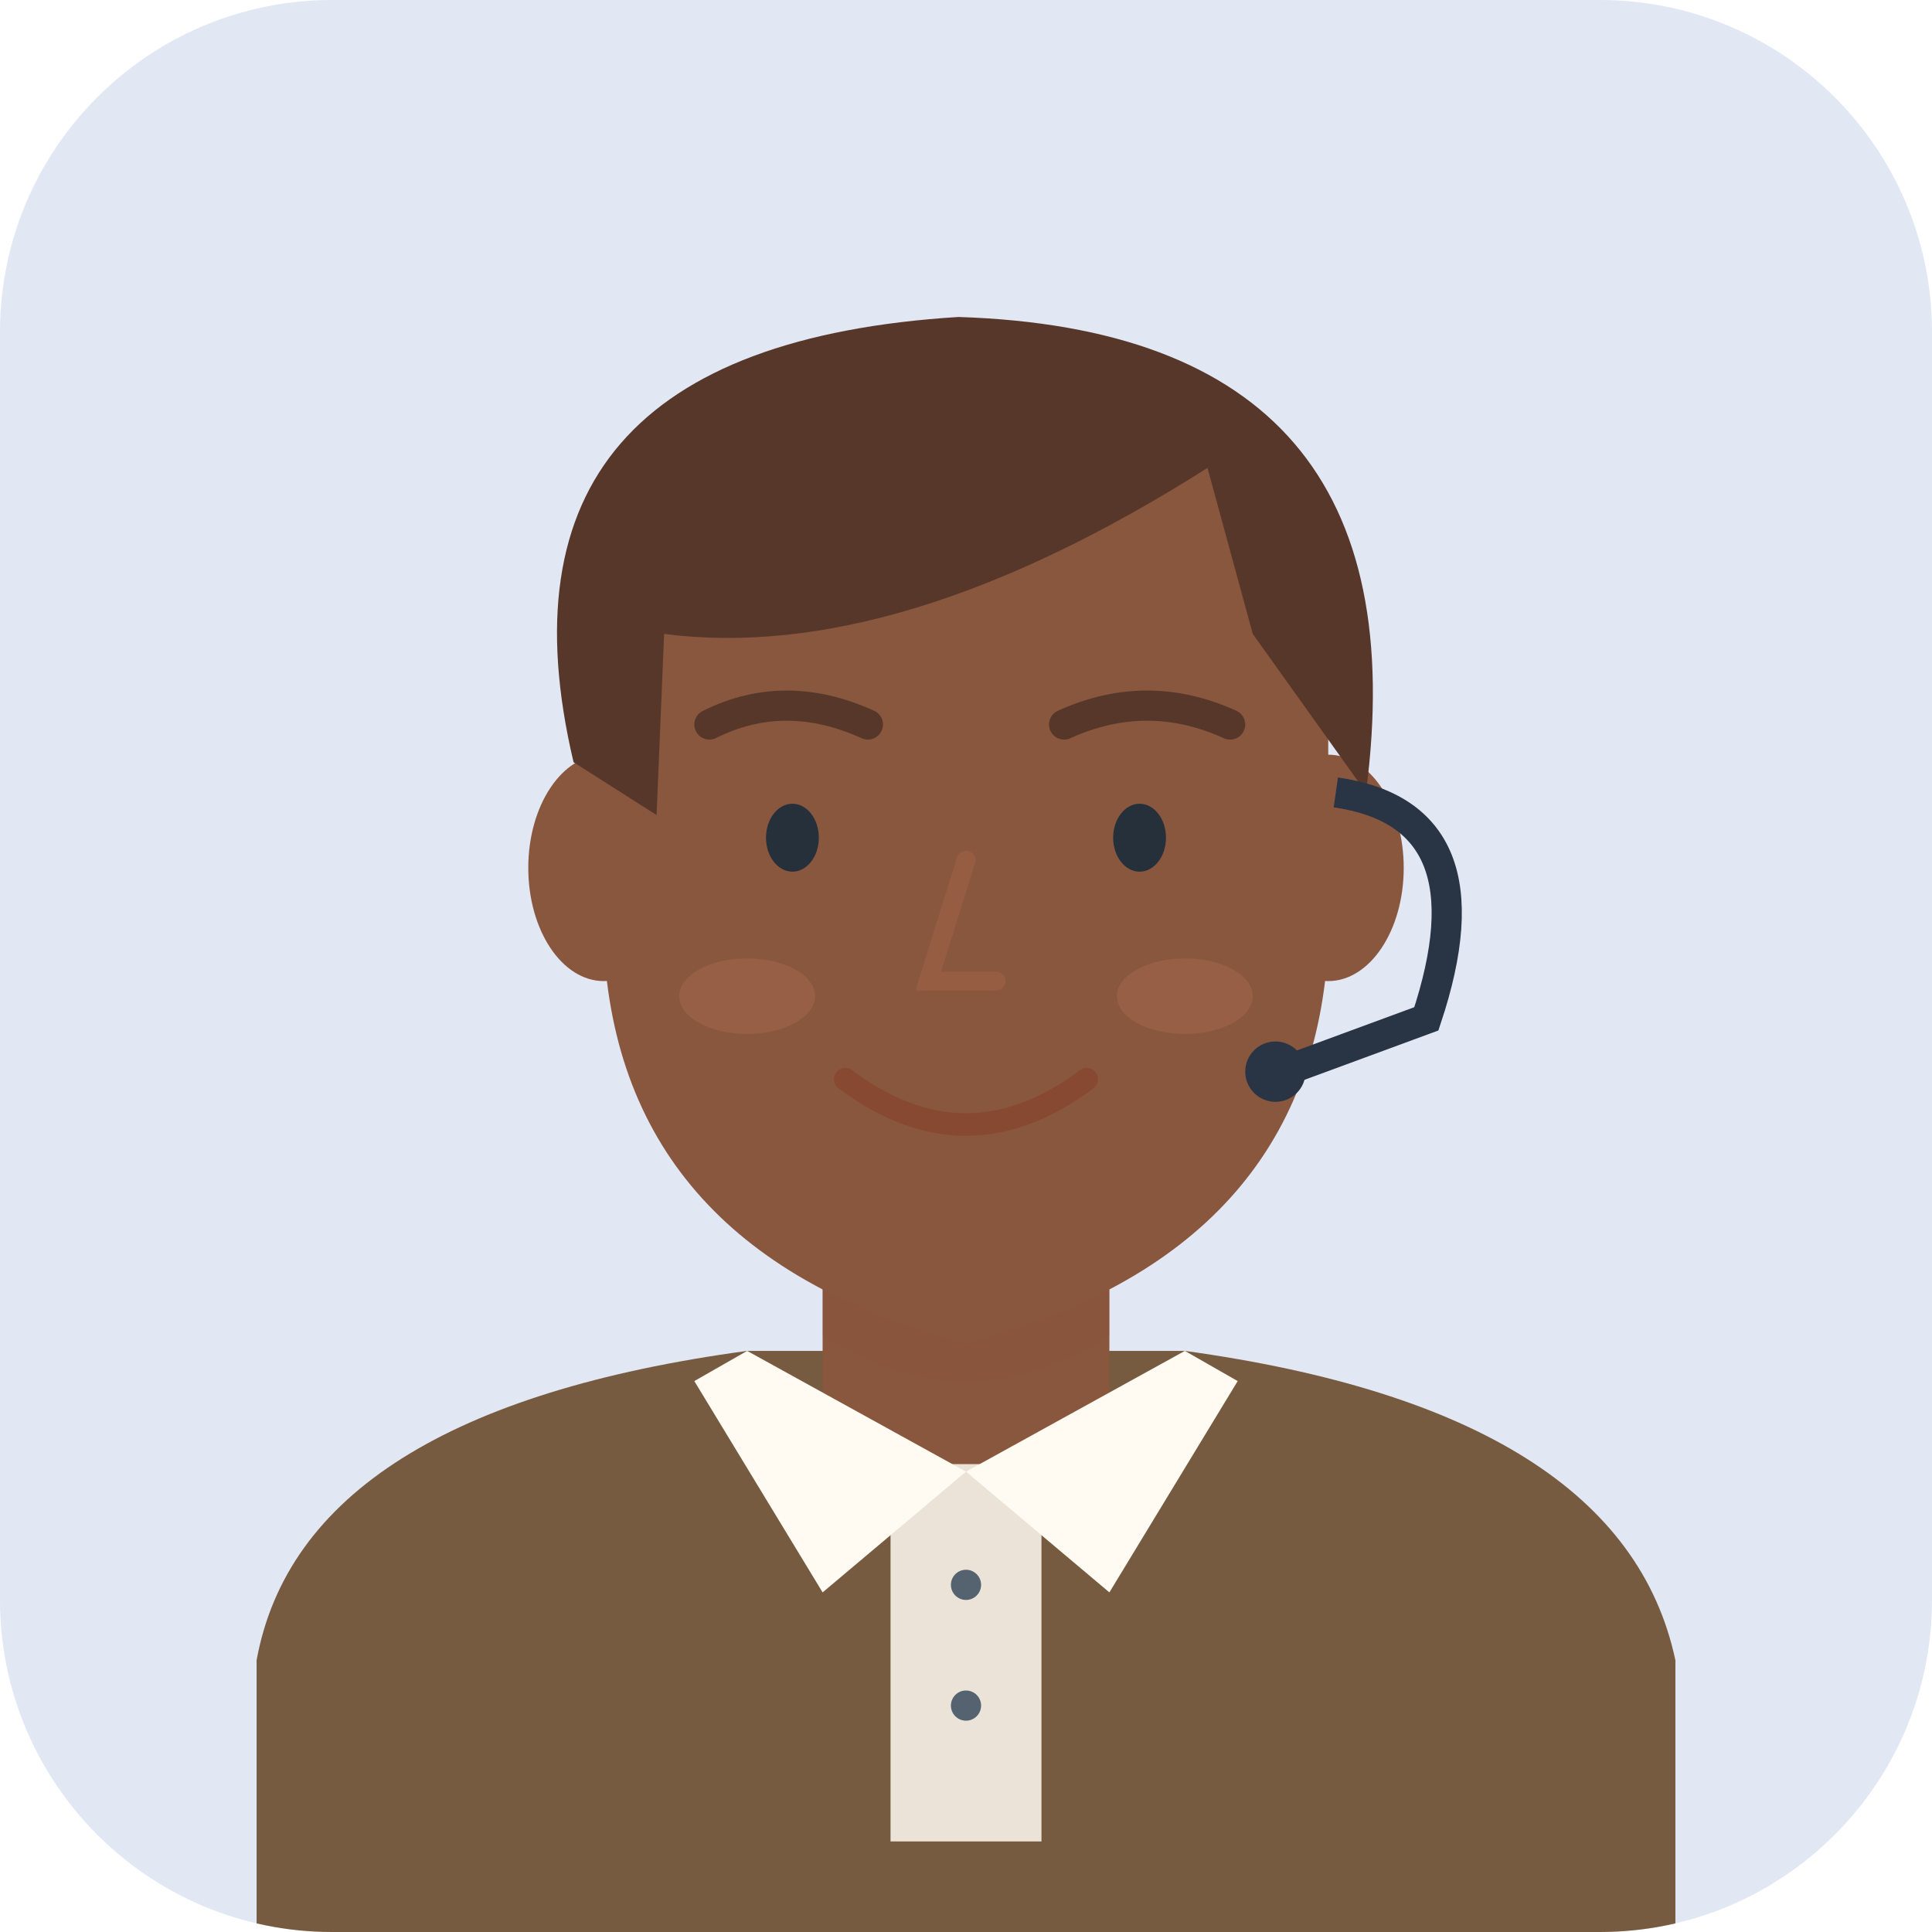
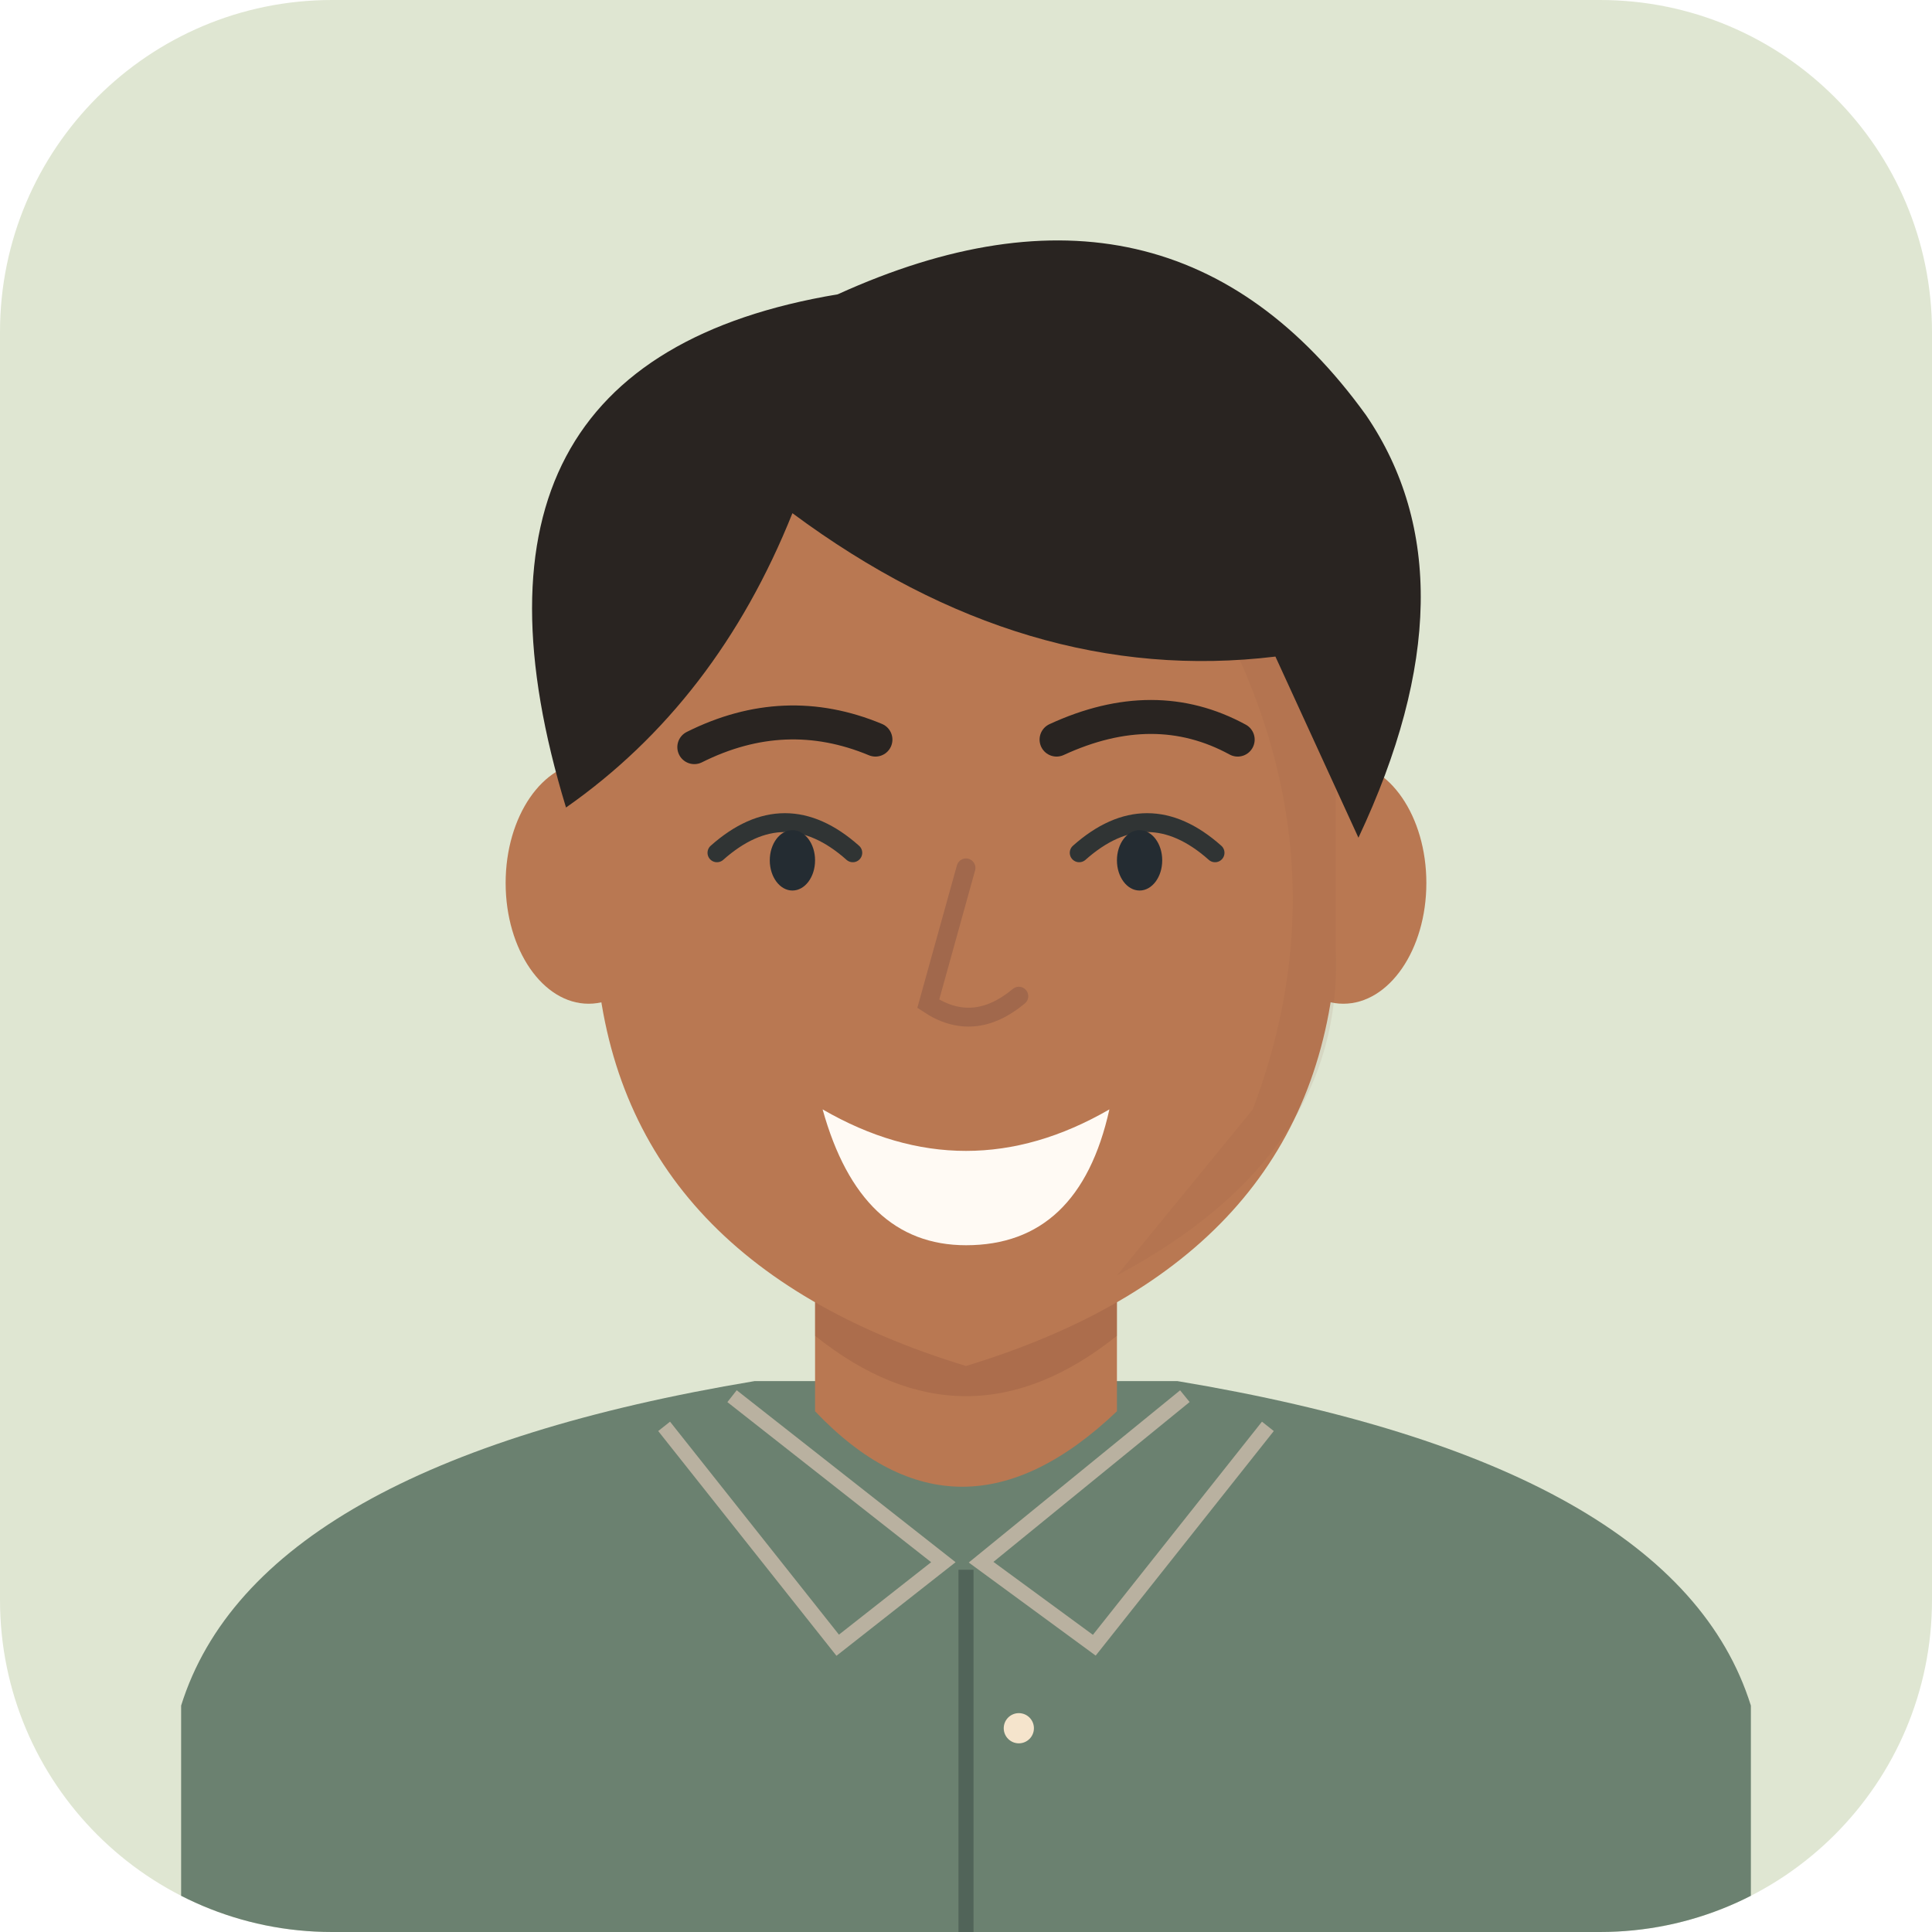
<svg xmlns="http://www.w3.org/2000/svg" viewBox="0 0 256 256" role="img" aria-labelledby="title">
  <defs>
    <clipPath id="portrait">
      <rect width="256" height="256" rx="44" />
    </clipPath>
  </defs>
  <g clip-path="url(#portrait)">
-     <path fill="#e2e7f4" d="M0 0H256V256H0Z" />
-     <path d="M34 256V220Q40 187 99 179H157Q215 187 222 220V256Z" fill="#775b40" />
-     <path d="M109 155V185Q128 203 147 185V155Z" fill="#89573e" />
-     <path d="M109 165Q128 182 147 165V177Q128 189 109 177Z" fill="#8a4b35" opacity=".18" />
-     <path d="M99 179L128 195L109 211L92 183M157 179L128 195L147 211L164 183" fill="#fffaf2" />
-     <path d="M118 194H138V244H118Z" fill="#fffaf2" opacity=".85" />
-     <circle cx="128" cy="210" r="2" fill="#556270" />
-     <circle cx="128" cy="226" r="2" fill="#556270" />
-     <ellipse cx="80" cy="115" rx="10" ry="15" fill="#89573e" />
-     <ellipse cx="176" cy="115" rx="10" ry="15" fill="#89573e" />
-     <path d="M80 91Q80 53 128 53Q176 53 176 91V125Q174 166 128 178Q82 166 80 125Z" fill="#89573e" />
-     <path d="M76 101Q63 46 127 42Q189 44 181 105L166 84L160 62Q119 88 88 84L87 108Z" fill="#58372b" />
-     <path d="M94 96Q104 91 115 96M141 96Q152 91 163 96" fill="none" stroke="#58372b" stroke-width="4" stroke-linecap="round" />
-     <ellipse cx="105" cy="111" rx="3.5" ry="4.5" fill="#25303b" />
-     <ellipse cx="151" cy="111" rx="3.5" ry="4.5" fill="#25303b" />
-     <path d="M128 114L123 130H132" fill="none" stroke="#965d42" stroke-width="2.5" stroke-linecap="round" />
-     <path d="M112 143Q128 155 144 143" fill="none" stroke="#884933" stroke-width="3" stroke-linecap="round" />
-     <ellipse cx="99" cy="132" rx="9" ry="5" fill="#ce7a67" opacity=".22" />
-     <ellipse cx="157" cy="132" rx="9" ry="5" fill="#ce7a67" opacity=".22" />
-     <path d="M177 105Q198 108 189 135L170 142" fill="none" stroke="#293545" stroke-width="4" />
-     <circle cx="169" cy="142" r="4" fill="#293545" />
+     <path fill="#dfe6d2" d="M0 0H256V256H0Z" />
+     <path d="M24 256V226Q34 194 100 183H156Q222 194 232 226V256Z" fill="#6b8170" />
+     <path d="M108 157V187Q127 207 148 187V157Z" fill="#b97852" />
+     <path d="M108 164Q126 180 148 165V177Q128 193 108 177Z" fill="#7a4230" opacity=".2" />
+     <path d="M97 185L125 207L111 218L88 189M157 185L130 207L145 218L168 189" fill="#6b8170" stroke="#b9b1a0" stroke-width="2" />
+     <path d="M128 208V256" stroke="#151e23" stroke-width="2" opacity=".3" />
+     <circle cx="135" cy="229" r="2" fill="#f5e4cc" />
+     <ellipse cx="78" cy="117" rx="11" ry="16" fill="#b97852" />
+     <ellipse cx="178" cy="117" rx="11" ry="16" fill="#b97852" />
+     <path d="M79 91Q80 53 128 51Q177 53 177 93V127Q174 167 128 181Q82 167 79 127Z" fill="#b97852" />
+     <path d="M157 74Q180 110 166 147L148 169Q178 153 177 126V94Q175 80 157 74Z" fill="#85523c" opacity=".1" />
+     <path d="M75 107Q57 48 111 39Q155 19 181 55Q196 77 180 111L169 87Q136 91 105 68Q95 93 75 107Z" fill="#292421" />
+     <path d="M92 99Q104 93 116 98M140 98Q153 92 164 98" fill="none" stroke="#292421" stroke-width="4.5" stroke-linecap="round" />
+     <path d="M95 113Q104 105 113 113M143 113Q152 105 161 113" fill="none" stroke="#303434" stroke-width="2.5" stroke-linecap="round" />
+     <ellipse cx="105" cy="114" rx="3" ry="4" fill="#242c32" />
+     <ellipse cx="151" cy="114" rx="3" ry="4" fill="#242c32" />
+     <path d="M128 115L123 133Q129 137 135 132" fill="none" stroke="#a1684c" stroke-width="2.5" stroke-linecap="round" />
+     <path d="M109 147Q128 158 147 147Q143 165 128 165Q114 165 109 147Z" fill="#fffaf4" />
  </g>
</svg>
